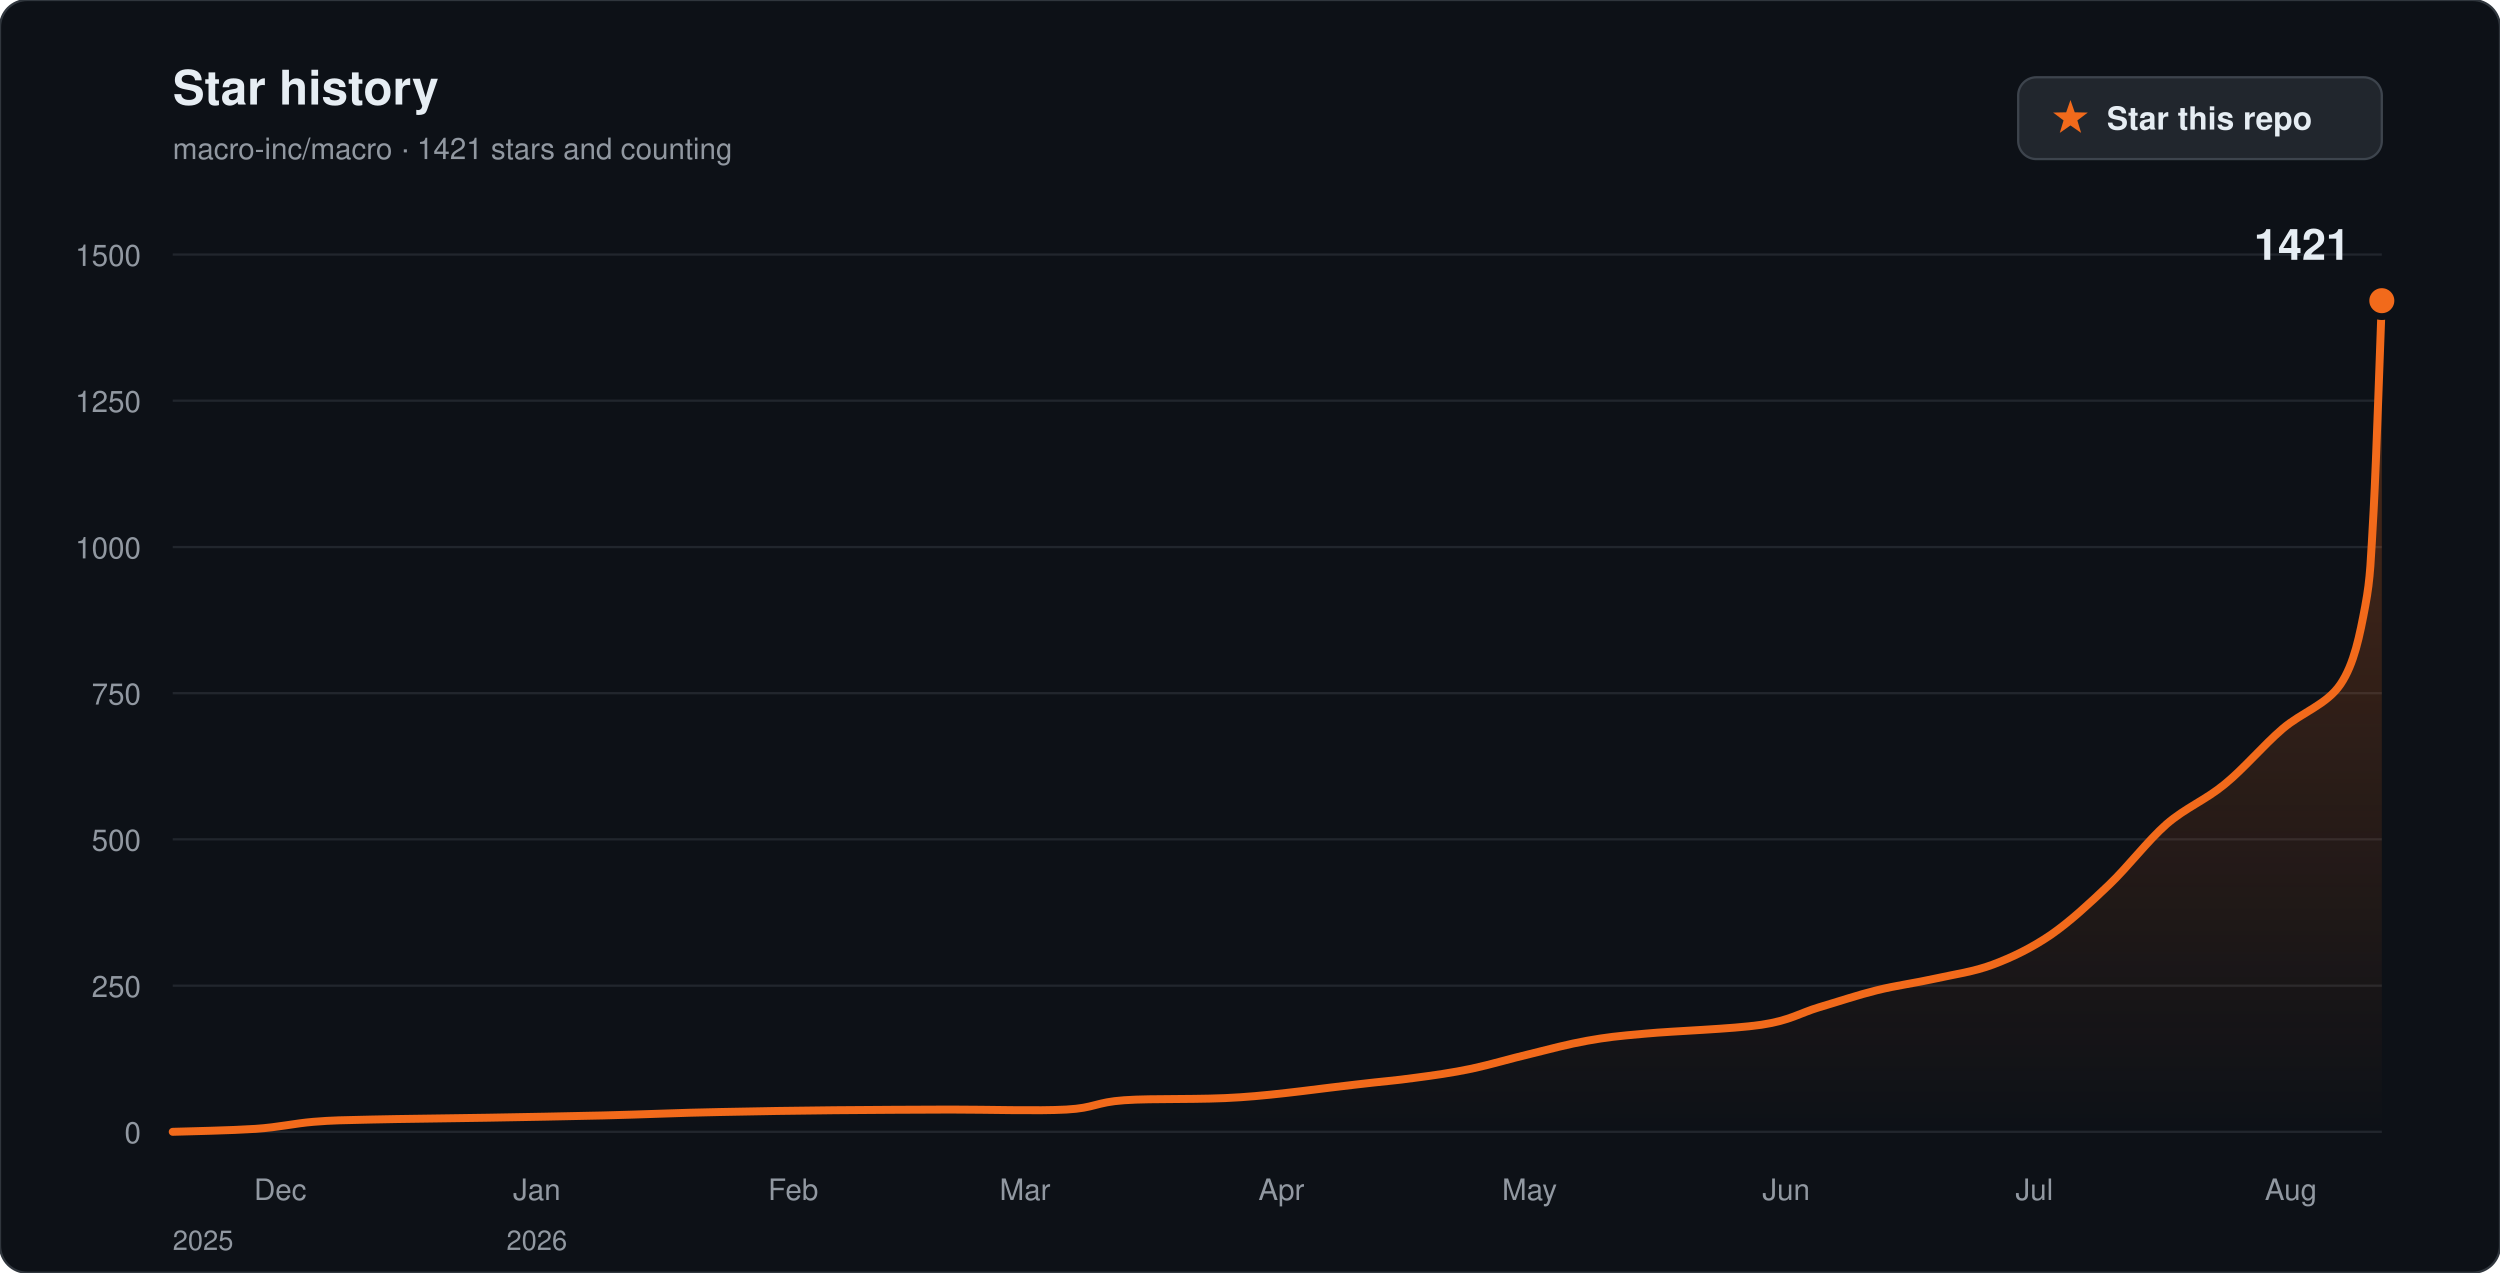
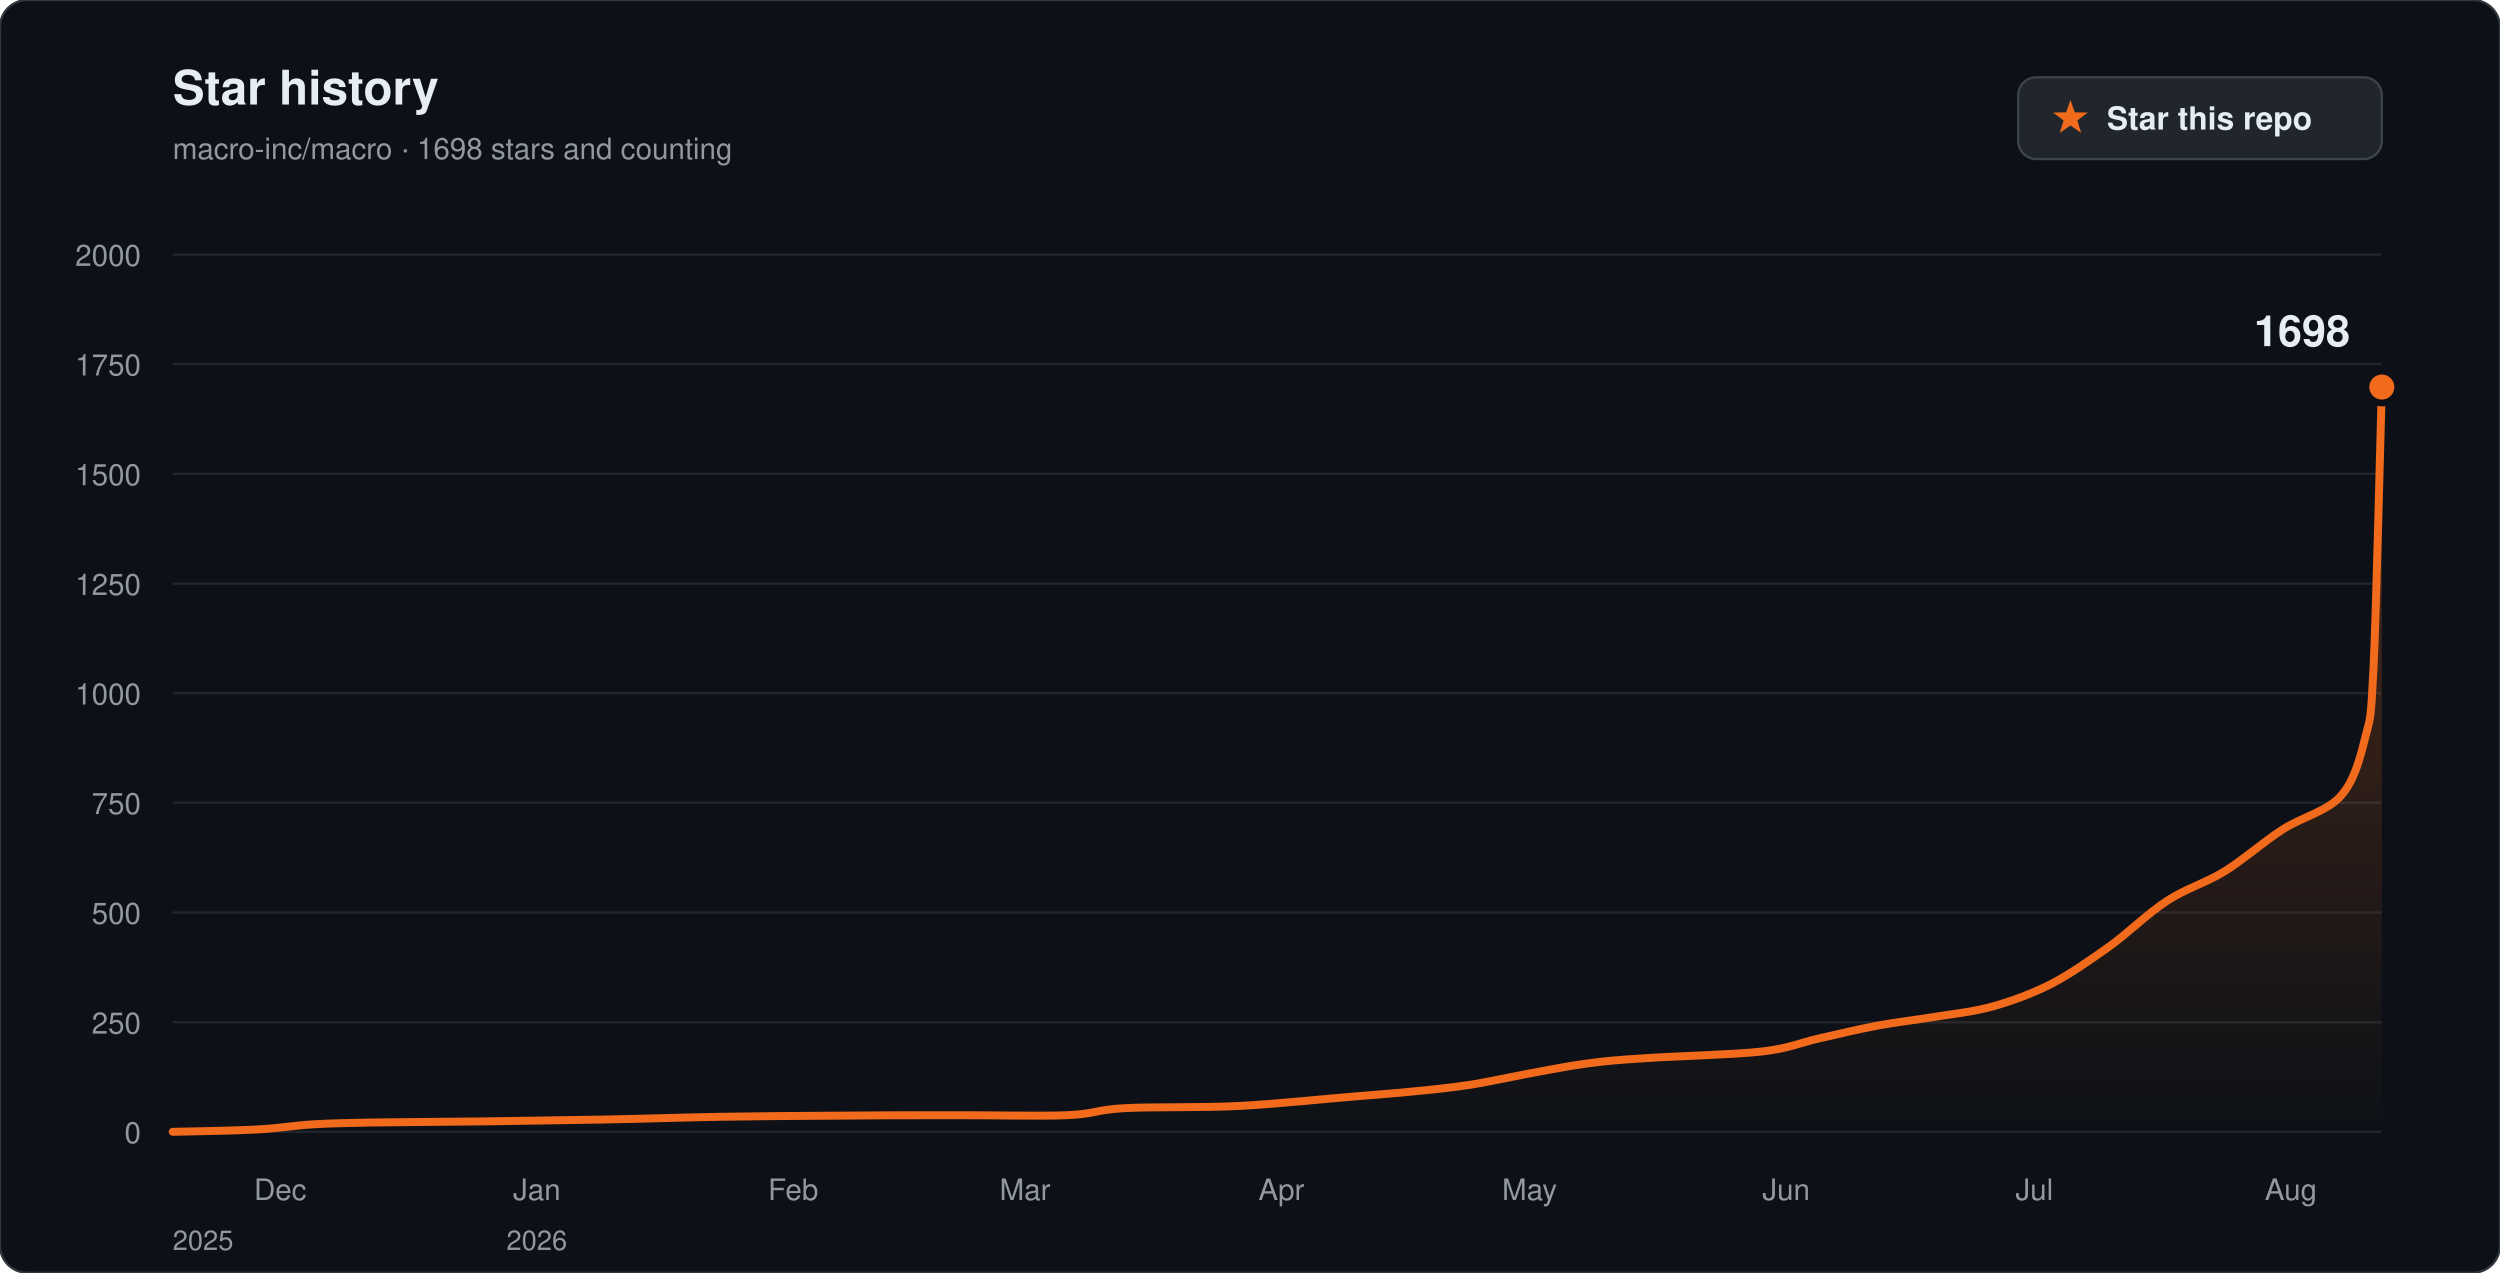
- <svg xmlns="http://www.w3.org/2000/svg" width="1100" height="560" viewBox="0 0 1100 560" role="img" aria-label="Macro GitHub star history: 1421 stars">
+ <svg xmlns="http://www.w3.org/2000/svg" width="1100" height="560" viewBox="0 0 1100 560" role="img" aria-label="Macro GitHub star history: 1698 stars">
  <defs>
    <linearGradient id="g" x1="0" y1="0" x2="0" y2="1">
      <stop offset="0%" stop-color="#f26a1b" stop-opacity="0.3" />
      <stop offset="100%" stop-color="#f26a1b" stop-opacity="0.0" />
    </linearGradient>
  </defs>
  <rect width="1100" height="560" rx="12" fill="#0d1117" stroke="#30363d" />
  <text x="76" y="46" font-family="-apple-system,BlinkMacSystemFont,'Segoe UI',Helvetica,Arial,sans-serif" font-size="21" font-weight="600" fill="#e6edf3">Star history</text>
-   <text x="76" y="70" font-family="-apple-system,BlinkMacSystemFont,'Segoe UI',Helvetica,Arial,sans-serif" font-size="13" fill="#9198a1">macro-inc/macro · 1421 stars and counting</text>
+   <text x="76" y="70" font-family="-apple-system,BlinkMacSystemFont,'Segoe UI',Helvetica,Arial,sans-serif" font-size="13" fill="#9198a1">macro-inc/macro · 1698 stars and counting</text>
  <rect x="888" y="34" width="160" height="36" rx="8" fill="#21262d" stroke="#3d444d" />
  <path d="M 911.00,44.00 L 912.88,49.41 L 918.61,49.53 L 914.04,52.99 L 915.70,58.47 L 911.00,55.20 L 906.30,58.47 L 907.96,52.99 L 903.39,49.53 L 909.12,49.41 Z" fill="#f26a1b" />
  <text x="927" y="57" font-family="-apple-system,BlinkMacSystemFont,'Segoe UI',Helvetica,Arial,sans-serif" font-size="14" font-weight="600" fill="#e6edf3">Star this repo</text>
  <line x1="76" y1="498.0" x2="1048" y2="498.0" stroke="#21262d" stroke-width="1" />
  <text x="62" y="503.0" text-anchor="end" font-family="-apple-system,BlinkMacSystemFont,'Segoe UI',Helvetica,Arial,sans-serif" font-size="13" fill="#9198a1">0</text>
-   <line x1="76" y1="433.7" x2="1048" y2="433.7" stroke="#21262d" stroke-width="1" />
-   <text x="62" y="438.7" text-anchor="end" font-family="-apple-system,BlinkMacSystemFont,'Segoe UI',Helvetica,Arial,sans-serif" font-size="13" fill="#9198a1">250</text>
-   <line x1="76" y1="369.3" x2="1048" y2="369.3" stroke="#21262d" stroke-width="1" />
-   <text x="62" y="374.3" text-anchor="end" font-family="-apple-system,BlinkMacSystemFont,'Segoe UI',Helvetica,Arial,sans-serif" font-size="13" fill="#9198a1">500</text>
+   <line x1="76" y1="449.8" x2="1048" y2="449.8" stroke="#21262d" stroke-width="1" />
+   <text x="62" y="454.8" text-anchor="end" font-family="-apple-system,BlinkMacSystemFont,'Segoe UI',Helvetica,Arial,sans-serif" font-size="13" fill="#9198a1">250</text>
+   <line x1="76" y1="401.5" x2="1048" y2="401.5" stroke="#21262d" stroke-width="1" />
+   <text x="62" y="406.5" text-anchor="end" font-family="-apple-system,BlinkMacSystemFont,'Segoe UI',Helvetica,Arial,sans-serif" font-size="13" fill="#9198a1">500</text>
+   <line x1="76" y1="353.2" x2="1048" y2="353.2" stroke="#21262d" stroke-width="1" />
+   <text x="62" y="358.2" text-anchor="end" font-family="-apple-system,BlinkMacSystemFont,'Segoe UI',Helvetica,Arial,sans-serif" font-size="13" fill="#9198a1">750</text>
  <line x1="76" y1="305.0" x2="1048" y2="305.0" stroke="#21262d" stroke-width="1" />
-   <text x="62" y="310.0" text-anchor="end" font-family="-apple-system,BlinkMacSystemFont,'Segoe UI',Helvetica,Arial,sans-serif" font-size="13" fill="#9198a1">750</text>
-   <line x1="76" y1="240.7" x2="1048" y2="240.7" stroke="#21262d" stroke-width="1" />
-   <text x="62" y="245.7" text-anchor="end" font-family="-apple-system,BlinkMacSystemFont,'Segoe UI',Helvetica,Arial,sans-serif" font-size="13" fill="#9198a1">1000</text>
-   <line x1="76" y1="176.3" x2="1048" y2="176.3" stroke="#21262d" stroke-width="1" />
-   <text x="62" y="181.3" text-anchor="end" font-family="-apple-system,BlinkMacSystemFont,'Segoe UI',Helvetica,Arial,sans-serif" font-size="13" fill="#9198a1">1250</text>
+   <text x="62" y="310.0" text-anchor="end" font-family="-apple-system,BlinkMacSystemFont,'Segoe UI',Helvetica,Arial,sans-serif" font-size="13" fill="#9198a1">1000</text>
+   <line x1="76" y1="256.8" x2="1048" y2="256.8" stroke="#21262d" stroke-width="1" />
+   <text x="62" y="261.8" text-anchor="end" font-family="-apple-system,BlinkMacSystemFont,'Segoe UI',Helvetica,Arial,sans-serif" font-size="13" fill="#9198a1">1250</text>
+   <line x1="76" y1="208.5" x2="1048" y2="208.5" stroke="#21262d" stroke-width="1" />
+   <text x="62" y="213.5" text-anchor="end" font-family="-apple-system,BlinkMacSystemFont,'Segoe UI',Helvetica,Arial,sans-serif" font-size="13" fill="#9198a1">1500</text>
+   <line x1="76" y1="160.2" x2="1048" y2="160.2" stroke="#21262d" stroke-width="1" />
+   <text x="62" y="165.2" text-anchor="end" font-family="-apple-system,BlinkMacSystemFont,'Segoe UI',Helvetica,Arial,sans-serif" font-size="13" fill="#9198a1">1750</text>
  <line x1="76" y1="112.0" x2="1048" y2="112.0" stroke="#21262d" stroke-width="1" />
-   <text x="62" y="117.0" text-anchor="end" font-family="-apple-system,BlinkMacSystemFont,'Segoe UI',Helvetica,Arial,sans-serif" font-size="13" fill="#9198a1">1500</text>
+   <text x="62" y="117.0" text-anchor="end" font-family="-apple-system,BlinkMacSystemFont,'Segoe UI',Helvetica,Arial,sans-serif" font-size="13" fill="#9198a1">2000</text>
  <text x="123.3" y="528" text-anchor="middle" font-family="-apple-system,BlinkMacSystemFont,'Segoe UI',Helvetica,Arial,sans-serif" font-size="13" fill="#9198a1">Dec</text>
  <text x="236.2" y="528" text-anchor="middle" font-family="-apple-system,BlinkMacSystemFont,'Segoe UI',Helvetica,Arial,sans-serif" font-size="13" fill="#9198a1">Jan</text>
  <text x="349.0" y="528" text-anchor="middle" font-family="-apple-system,BlinkMacSystemFont,'Segoe UI',Helvetica,Arial,sans-serif" font-size="13" fill="#9198a1">Feb</text>
  <text x="451.0" y="528" text-anchor="middle" font-family="-apple-system,BlinkMacSystemFont,'Segoe UI',Helvetica,Arial,sans-serif" font-size="13" fill="#9198a1">Mar</text>
  <text x="563.8" y="528" text-anchor="middle" font-family="-apple-system,BlinkMacSystemFont,'Segoe UI',Helvetica,Arial,sans-serif" font-size="13" fill="#9198a1">Apr</text>
  <text x="673.0" y="528" text-anchor="middle" font-family="-apple-system,BlinkMacSystemFont,'Segoe UI',Helvetica,Arial,sans-serif" font-size="13" fill="#9198a1">May</text>
  <text x="785.9" y="528" text-anchor="middle" font-family="-apple-system,BlinkMacSystemFont,'Segoe UI',Helvetica,Arial,sans-serif" font-size="13" fill="#9198a1">Jun</text>
  <text x="895.1" y="528" text-anchor="middle" font-family="-apple-system,BlinkMacSystemFont,'Segoe UI',Helvetica,Arial,sans-serif" font-size="13" fill="#9198a1">Jul</text>
  <text x="1008.0" y="528" text-anchor="middle" font-family="-apple-system,BlinkMacSystemFont,'Segoe UI',Helvetica,Arial,sans-serif" font-size="13" fill="#9198a1">Aug</text>
  <text x="76.0" y="550" font-family="-apple-system,BlinkMacSystemFont,'Segoe UI',Helvetica,Arial,sans-serif" font-size="12" fill="#9198a1">2025</text>
  <text x="236.2" y="550" text-anchor="middle" font-family="-apple-system,BlinkMacSystemFont,'Segoe UI',Helvetica,Arial,sans-serif" font-size="12" fill="#9198a1">2026</text>
-   <path d="M 76.0 498.0 C 82.1 497.8, 102.1 497.4, 112.4 496.7 C 122.7 496.0, 129.4 494.3, 137.9 493.6 C 146.4 492.9, 150.6 492.9, 163.4 492.6 C 176.1 492.3, 197.3 492.1, 214.3 491.8 C 231.3 491.5, 248.3 491.2, 265.3 490.8 C 282.3 490.4, 299.3 489.6, 316.3 489.3 C 333.3 488.9, 350.2 488.7, 367.2 488.5 C 384.2 488.3, 401.2 488.3, 418.2 488.2 C 435.2 488.2, 456.4 488.9, 469.2 488.2 C 481.9 487.5, 481.9 485.0, 494.7 484.1 C 507.4 483.2, 528.6 484.0, 545.6 482.8 C 562.6 481.7, 583.8 478.6, 596.6 477.2 C 609.3 475.7, 613.6 475.5, 622.1 474.3 C 630.6 473.2, 639.1 472.0, 647.6 470.2 C 656.0 468.4, 664.5 465.8, 673.0 463.8 C 681.5 461.7, 690.0 459.4, 698.5 457.9 C 707.0 456.4, 711.3 455.9, 724.0 454.8 C 736.7 453.6, 762.2 452.8, 775.0 450.9 C 787.7 449.0, 792.0 445.7, 800.4 443.2 C 808.9 440.7, 817.4 437.8, 825.9 435.7 C 834.4 433.6, 842.9 432.5, 851.4 430.6 C 859.9 428.7, 868.4 427.6, 876.9 424.4 C 885.4 421.2, 893.9 417.1, 902.4 411.3 C 910.9 405.4, 919.4 397.5, 927.9 389.4 C 936.4 381.3, 944.9 370.0, 953.3 362.6 C 961.8 355.3, 970.3 352.1, 978.8 345.1 C 987.3 338.2, 995.8 328.0, 1004.3 320.7 C 1012.8 313.4, 1023.7 310.1, 1029.8 301.1 C 1035.9 292.1, 1038.3 279.4, 1040.7 266.7 C 1043.1 253.9, 1043.1 246.8, 1044.4 224.5 C 1045.6 202.1, 1047.4 147.7, 1048.0 132.3 L 1048.0 498 L 76.0 498 Z" fill="url(#g)" />
-   <path d="M 76.0 498.0 C 82.1 497.8, 102.1 497.4, 112.4 496.7 C 122.7 496.0, 129.4 494.3, 137.9 493.6 C 146.4 492.9, 150.6 492.9, 163.4 492.6 C 176.1 492.3, 197.3 492.1, 214.3 491.8 C 231.3 491.5, 248.3 491.2, 265.3 490.8 C 282.3 490.4, 299.3 489.6, 316.3 489.3 C 333.3 488.9, 350.2 488.7, 367.2 488.5 C 384.2 488.3, 401.2 488.3, 418.2 488.2 C 435.2 488.2, 456.4 488.9, 469.2 488.2 C 481.9 487.5, 481.9 485.0, 494.7 484.1 C 507.4 483.2, 528.6 484.0, 545.6 482.8 C 562.6 481.7, 583.8 478.6, 596.6 477.2 C 609.3 475.7, 613.6 475.5, 622.1 474.3 C 630.6 473.2, 639.1 472.0, 647.6 470.2 C 656.0 468.4, 664.5 465.8, 673.0 463.8 C 681.5 461.7, 690.0 459.4, 698.5 457.9 C 707.0 456.4, 711.3 455.9, 724.0 454.8 C 736.7 453.6, 762.2 452.8, 775.0 450.9 C 787.7 449.0, 792.0 445.7, 800.4 443.2 C 808.9 440.7, 817.4 437.8, 825.9 435.7 C 834.4 433.6, 842.9 432.5, 851.4 430.6 C 859.9 428.7, 868.4 427.6, 876.9 424.4 C 885.4 421.2, 893.9 417.1, 902.4 411.3 C 910.9 405.4, 919.4 397.5, 927.9 389.4 C 936.4 381.3, 944.9 370.0, 953.3 362.6 C 961.8 355.3, 970.3 352.1, 978.8 345.1 C 987.3 338.2, 995.8 328.0, 1004.3 320.7 C 1012.8 313.4, 1023.7 310.1, 1029.8 301.1 C 1035.9 292.1, 1038.3 279.4, 1040.7 266.7 C 1043.1 253.9, 1043.1 246.8, 1044.4 224.5 C 1045.6 202.1, 1047.4 147.7, 1048.0 132.3" fill="none" stroke="#f26a1b" stroke-width="3.5" stroke-linecap="round" stroke-linejoin="round" />
-   <circle cx="1048.0" cy="132.3" r="7" fill="#f26a1b" stroke="#0d1117" stroke-width="3" />
-   <text x="1034.0" y="114.3" text-anchor="end" font-family="-apple-system,BlinkMacSystemFont,'Segoe UI',Helvetica,Arial,sans-serif" font-size="19" font-weight="700" fill="#e6edf3">1421</text>
+   <path d="M 76.0 498.0 C 82.1 497.8, 102.1 497.6, 112.4 497.0 C 122.7 496.5, 129.4 495.2, 137.9 494.7 C 146.4 494.2, 150.6 494.2, 163.4 493.9 C 176.1 493.7, 197.3 493.6, 214.3 493.4 C 231.3 493.1, 248.3 492.9, 265.3 492.6 C 282.3 492.3, 299.3 491.7, 316.3 491.4 C 333.3 491.1, 350.2 491.0, 367.2 490.9 C 384.2 490.7, 401.2 490.7, 418.2 490.7 C 435.2 490.6, 456.4 491.2, 469.2 490.7 C 481.9 490.2, 481.9 488.3, 494.7 487.6 C 507.4 486.9, 528.6 487.5, 545.6 486.6 C 562.6 485.7, 583.8 483.4, 596.6 482.4 C 609.3 481.3, 613.6 481.1, 622.1 480.2 C 630.6 479.4, 639.1 478.5, 647.6 477.2 C 656.0 475.8, 664.5 473.9, 673.0 472.3 C 681.5 470.8, 690.0 469.0, 698.5 467.9 C 707.0 466.8, 711.3 466.4, 724.0 465.6 C 736.7 464.7, 762.2 464.1, 775.0 462.7 C 787.7 461.2, 792.0 458.8, 800.4 456.9 C 808.9 455.0, 817.4 452.9, 825.9 451.3 C 834.4 449.7, 842.9 448.8, 851.4 447.4 C 859.9 446.0, 868.4 445.2, 876.9 442.8 C 885.4 440.4, 893.9 437.3, 902.4 433.0 C 910.9 428.6, 919.4 422.6, 927.9 416.6 C 936.4 410.5, 944.9 402.0, 953.3 396.5 C 961.8 390.9, 970.3 388.6, 978.8 383.4 C 987.3 378.1, 995.8 370.5, 1004.3 365.0 C 1012.8 359.5, 1023.7 357.1, 1029.8 350.4 C 1035.9 343.6, 1038.3 334.1, 1040.7 324.5 C 1043.1 314.9, 1043.1 318.5, 1044.4 292.8 C 1045.6 267.1, 1047.4 190.7, 1048.0 170.3 L 1048.0 498 L 76.0 498 Z" fill="url(#g)" />
+   <path d="M 76.0 498.0 C 82.1 497.8, 102.1 497.6, 112.4 497.0 C 122.7 496.5, 129.4 495.2, 137.9 494.7 C 146.4 494.2, 150.6 494.2, 163.4 493.9 C 176.1 493.7, 197.3 493.6, 214.3 493.4 C 231.3 493.1, 248.3 492.9, 265.3 492.6 C 282.3 492.3, 299.3 491.7, 316.3 491.4 C 333.3 491.1, 350.2 491.0, 367.2 490.9 C 384.2 490.7, 401.2 490.7, 418.2 490.7 C 435.2 490.6, 456.4 491.2, 469.2 490.7 C 481.9 490.2, 481.9 488.3, 494.7 487.6 C 507.4 486.9, 528.6 487.5, 545.6 486.6 C 562.6 485.7, 583.8 483.4, 596.6 482.4 C 609.3 481.3, 613.6 481.1, 622.1 480.2 C 630.6 479.4, 639.1 478.5, 647.6 477.2 C 656.0 475.8, 664.5 473.9, 673.0 472.3 C 681.5 470.8, 690.0 469.0, 698.5 467.9 C 707.0 466.8, 711.3 466.4, 724.0 465.6 C 736.7 464.7, 762.2 464.1, 775.0 462.7 C 787.7 461.2, 792.0 458.8, 800.4 456.9 C 808.9 455.0, 817.4 452.9, 825.9 451.3 C 834.4 449.7, 842.9 448.8, 851.4 447.4 C 859.9 446.0, 868.4 445.2, 876.9 442.8 C 885.4 440.4, 893.9 437.3, 902.4 433.0 C 910.9 428.6, 919.4 422.6, 927.9 416.6 C 936.4 410.5, 944.9 402.0, 953.3 396.5 C 961.8 390.9, 970.3 388.6, 978.8 383.4 C 987.3 378.1, 995.8 370.5, 1004.3 365.0 C 1012.8 359.5, 1023.7 357.1, 1029.8 350.4 C 1035.9 343.6, 1038.3 334.1, 1040.7 324.5 C 1043.1 314.9, 1043.1 318.5, 1044.4 292.8 C 1045.6 267.1, 1047.4 190.7, 1048.0 170.3" fill="none" stroke="#f26a1b" stroke-width="3.5" stroke-linecap="round" stroke-linejoin="round" />
+   <circle cx="1048.0" cy="170.3" r="7" fill="#f26a1b" stroke="#0d1117" stroke-width="3" />
+   <text x="1034.0" y="152.3" text-anchor="end" font-family="-apple-system,BlinkMacSystemFont,'Segoe UI',Helvetica,Arial,sans-serif" font-size="19" font-weight="700" fill="#e6edf3">1698</text>
</svg>
